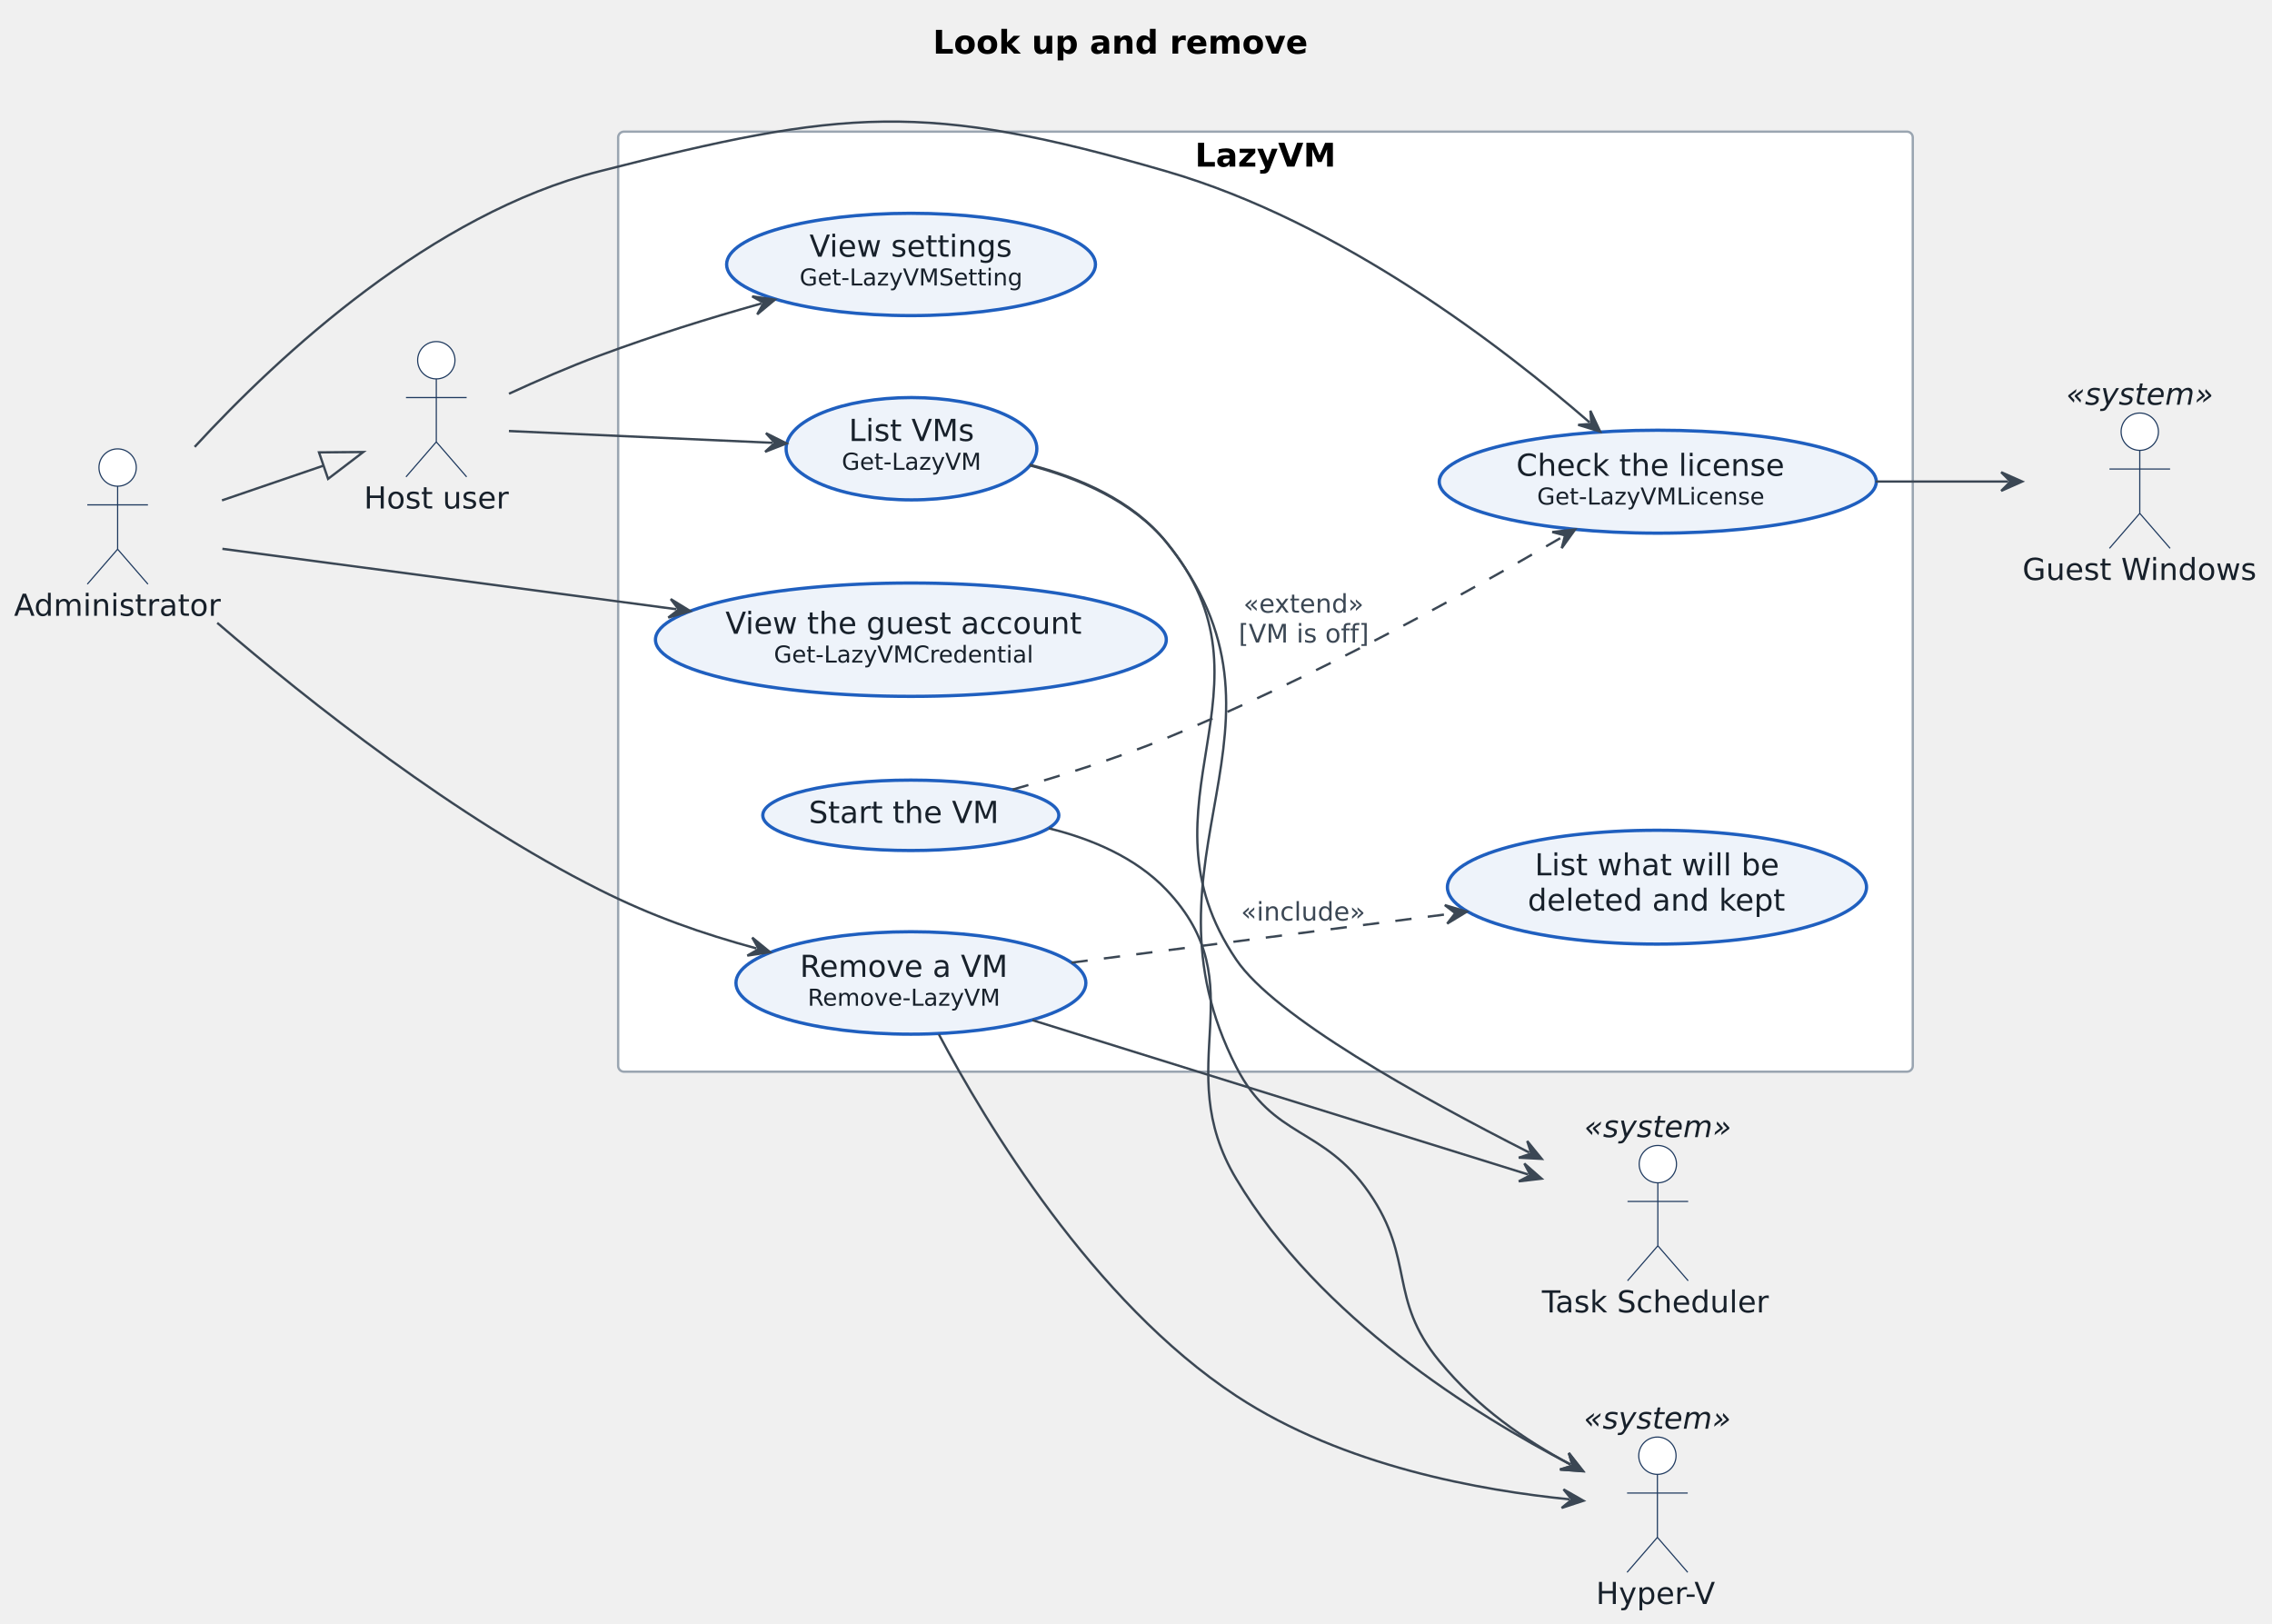
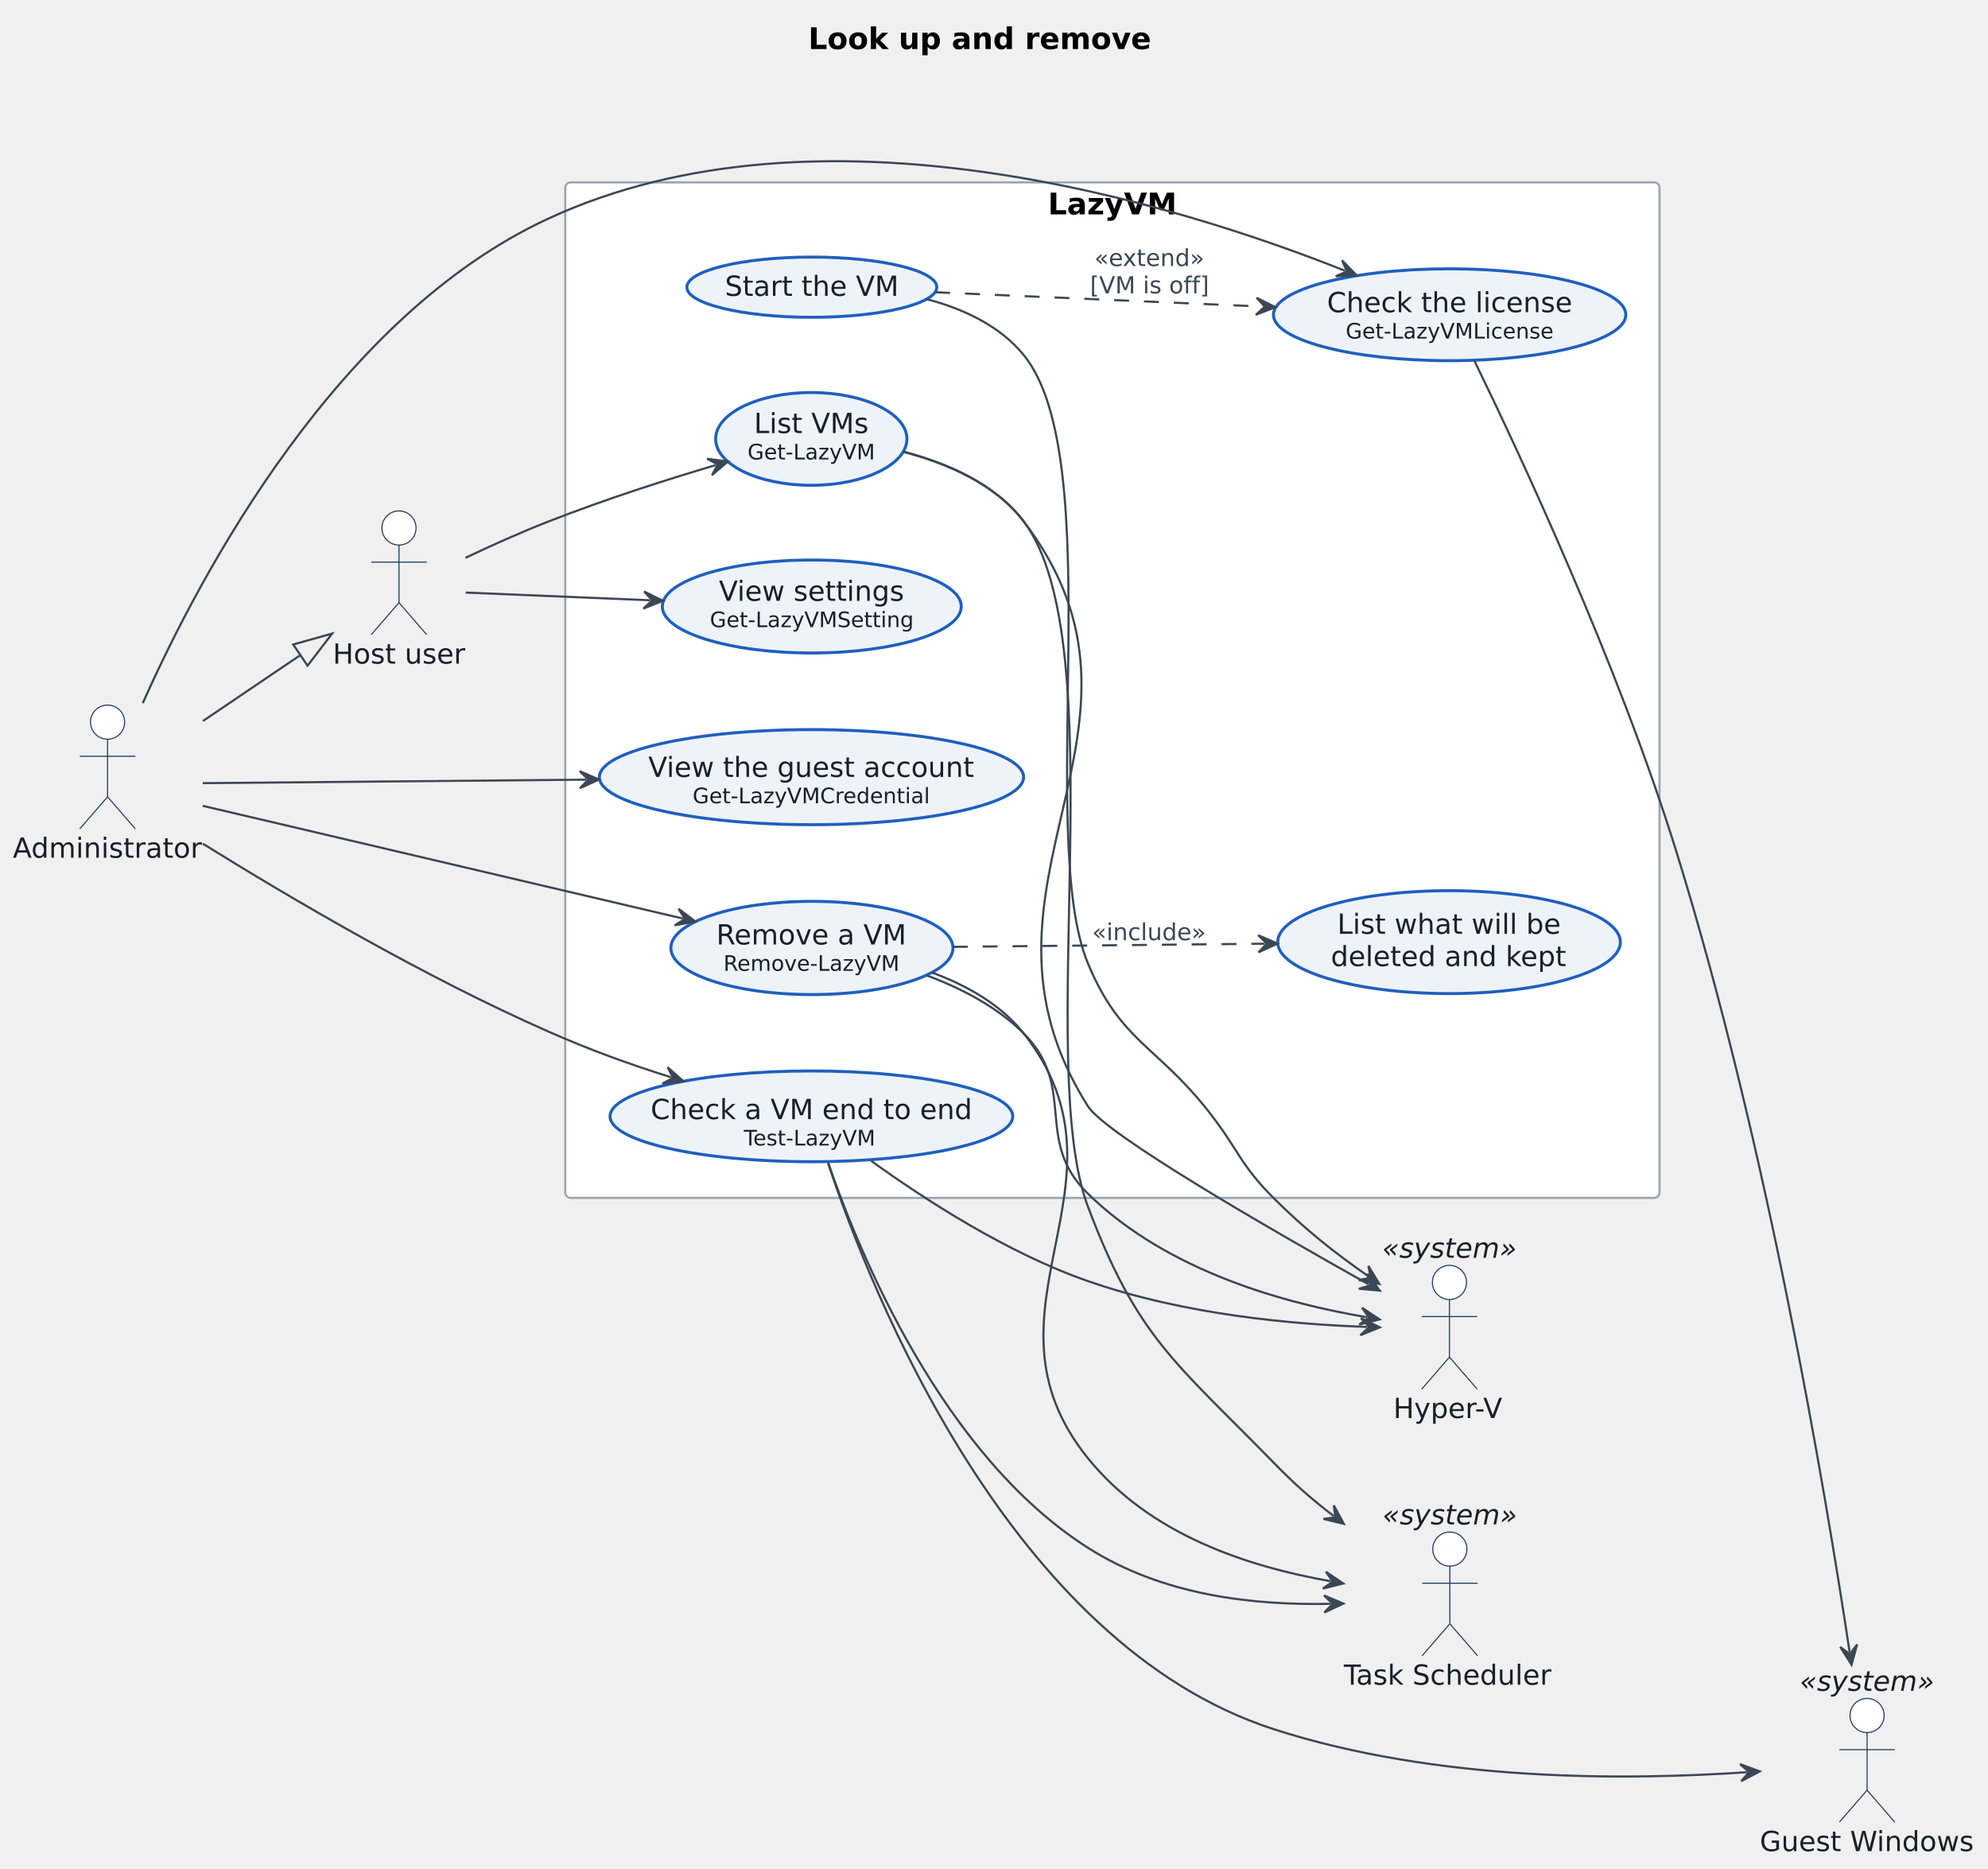
- <svg xmlns="http://www.w3.org/2000/svg" contentStyleType="text/css" height="696px" preserveAspectRatio="none" style="width:974px;height:696px;background:#FFFFFF;" version="1.1" viewBox="0 0 974 696" width="974px" zoomAndPan="magnify">
+ <svg xmlns="http://www.w3.org/2000/svg" contentStyleType="text/css" data-diagram-type="DESCRIPTION" height="876px" preserveAspectRatio="none" style="width:932px;height:876px;background:#FFFFFF;" version="1.1" viewBox="0 0 932 876" width="932px" zoomAndPan="magnify">
  <defs />
  <g>
-     <text fill="#000000" font-family="DejaVu Sans,Verdana,Segoe UI,Arial,sans-serif" font-size="14" font-weight="bold" lengthAdjust="spacing" textLength="160.74" x="399.945" y="22.995">Look up and remove</text>
-     <g id="cluster_LazyVM">
-       <rect fill="#FFFFFF" height="403" rx="2.5" ry="2.5" style="stroke:#9AA5B1;stroke-width:1.0;" width="555" x="265" y="56.437" />
-       <text fill="#000000" font-family="DejaVu Sans,Verdana,Segoe UI,Arial,sans-serif" font-size="14" font-weight="bold" lengthAdjust="spacing" textLength="60.42" x="512.29" y="71.432">LazyVM</text>
+     <g class="title" data-source-line="2">
+       <text fill="#000000" font-family="DejaVu Sans" font-size="14" font-weight="bold" lengthAdjust="spacing" textLength="160.74" x="378.945" y="22.995">Look up and remove</text>
    </g>
-     <g id="elem_List">
-       <ellipse cx="390.746" cy="192.369" fill="#EEF3FA" rx="53.746" ry="21.932" style="stroke:#1F5FBF;stroke-width:1.4;" />
-       <text fill="#17202A" font-family="DejaVu Sans,Verdana,Segoe UI,Arial,sans-serif" font-size="13" lengthAdjust="spacing" textLength="53.739" x="363.876" y="189.049">List VMs</text>
-       <text fill="#17202A" font-family="DejaVu Sans,Verdana,Segoe UI,Arial,sans-serif" font-size="10" lengthAdjust="spacing" textLength="59.766" x="360.863" y="201.397">Get-LazyVM</text>
+     <g class="cluster" data-entity="LazyVM" data-source-line="8" data-uid="ent0005" id="cluster_LazyVM">
+       <rect fill="#FFFFFF" height="476" rx="2.5" ry="2.5" style="stroke:#9AA5B1;stroke-width:1;" width="513" x="265" y="85.497" />
+       <text fill="#000000" font-family="DejaVu Sans" font-size="14" font-weight="bold" lengthAdjust="spacing" textLength="60.409" x="491.295" y="100.492">LazyVM</text>
    </g>
-     <g id="elem_Set">
-       <ellipse cx="390.564" cy="113.369" fill="#EEF3FA" rx="79.064" ry="21.932" style="stroke:#1F5FBF;stroke-width:1.4;" />
-       <text fill="#17202A" font-family="DejaVu Sans,Verdana,Segoe UI,Arial,sans-serif" font-size="13" lengthAdjust="spacing" textLength="87.109" x="347.01" y="110.049">View settings</text>
-       <text fill="#17202A" font-family="DejaVu Sans,Verdana,Segoe UI,Arial,sans-serif" font-size="10" lengthAdjust="spacing" textLength="95.571" x="342.779" y="122.397">Get-LazyVMSetting</text>
+     <g class="entity" data-entity="List" data-source-line="9" data-uid="ent0006" id="entity_List">
+       <ellipse cx="380.336" cy="205.738" fill="#EEF3FA" rx="44.836" ry="21.741" style="stroke:#1F5FBF;stroke-width:1.4;" />
+       <text fill="#17202A" font-family="DejaVu Sans" font-size="13" lengthAdjust="spacing" textLength="53.739" x="353.466" y="203.006">List VMs</text>
+       <text fill="#17202A" font-family="DejaVu Sans" font-size="10" lengthAdjust="spacing" textLength="59.766" x="350.453" y="215.354">Get-LazyVM</text>
    </g>
-     <g id="elem_CredV">
-       <ellipse cx="390.494" cy="274.236" fill="#EEF3FA" rx="109.494" ry="24.299" style="stroke:#1F5FBF;stroke-width:1.4;" />
-       <text fill="#17202A" font-family="DejaVu Sans,Verdana,Segoe UI,Arial,sans-serif" font-size="13" lengthAdjust="spacing" textLength="153.017" x="310.986" y="271.699">View the guest account</text>
-       <text fill="#17202A" font-family="DejaVu Sans,Verdana,Segoe UI,Arial,sans-serif" font-size="10" lengthAdjust="spacing" textLength="111.455" x="331.767" y="284.047">Get-LazyVMCredential</text>
+     <g class="entity" data-entity="Set" data-source-line="10" data-uid="ent0007" id="entity_Set">
+       <ellipse cx="380.581" cy="284.289" fill="#EEF3FA" rx="70.081" ry="21.792" style="stroke:#1F5FBF;stroke-width:1.4;" />
+       <text fill="#17202A" font-family="DejaVu Sans" font-size="13" lengthAdjust="spacing" textLength="87.109" x="337.026" y="281.63">View settings</text>
+       <text fill="#17202A" font-family="DejaVu Sans" font-size="10" lengthAdjust="spacing" textLength="95.571" x="332.795" y="293.978">Get-LazyVMSetting</text>
    </g>
-     <g id="elem_Lic">
-       <ellipse cx="710.682" cy="206.502" fill="#EEF3FA" rx="93.682" ry="22.066" style="stroke:#1F5FBF;stroke-width:1.4;" />
-       <text fill="#17202A" font-family="DejaVu Sans,Verdana,Segoe UI,Arial,sans-serif" font-size="13" lengthAdjust="spacing" textLength="115.343" x="650.01" y="203.965">Check the license</text>
-       <text fill="#17202A" font-family="DejaVu Sans,Verdana,Segoe UI,Arial,sans-serif" font-size="10" lengthAdjust="spacing" textLength="97.466" x="658.949" y="216.314">Get-LazyVMLicense</text>
+     <g class="entity" data-entity="CredV" data-source-line="11" data-uid="ent0008" id="entity_CredV">
+       <ellipse cx="380.434" cy="364.284" fill="#EEF3FA" rx="99.434" ry="22.287" style="stroke:#1F5FBF;stroke-width:1.4;" />
+       <text fill="#17202A" font-family="DejaVu Sans" font-size="13" lengthAdjust="spacing" textLength="153.017" x="303.926" y="364.176">View the guest account</text>
+       <text fill="#17202A" font-family="DejaVu Sans" font-size="10" lengthAdjust="spacing" textLength="111.455" x="324.707" y="376.524">Get-LazyVMCredential</text>
    </g>
-     <g id="elem_Start">
-       <ellipse cx="390.46" cy="349.529" fill="#EEF3FA" rx="63.46" ry="15.092" style="stroke:#1F5FBF;stroke-width:1.4;" />
-       <text fill="#17202A" font-family="DejaVu Sans,Verdana,Segoe UI,Arial,sans-serif" font-size="13" lengthAdjust="spacing" textLength="81.466" x="346.727" y="352.812">Start the VM</text>
+     <g class="entity" data-entity="Lic" data-source-line="12" data-uid="ent0009" id="entity_Lic">
+       <ellipse cx="679.603" cy="147.534" fill="#EEF3FA" rx="82.603" ry="21.538" style="stroke:#1F5FBF;stroke-width:1.4;" />
+       <text fill="#17202A" font-family="DejaVu Sans" font-size="13" lengthAdjust="spacing" textLength="114.969" x="622.118" y="146.344">Check the license</text>
+       <text fill="#17202A" font-family="DejaVu Sans" font-size="10" lengthAdjust="spacing" textLength="97.466" x="630.87" y="158.692">Get-LazyVMLicense</text>
    </g>
-     <g id="elem_Rem">
-       <ellipse cx="390.504" cy="421.397" fill="#EEF3FA" rx="75.004" ry="21.96" style="stroke:#1F5FBF;stroke-width:1.4;" />
-       <text fill="#17202A" font-family="DejaVu Sans,Verdana,Segoe UI,Arial,sans-serif" font-size="13" lengthAdjust="spacing" textLength="89.68" x="342.903" y="418.804">Remove a VM</text>
-       <text fill="#17202A" font-family="DejaVu Sans,Verdana,Segoe UI,Arial,sans-serif" font-size="10" lengthAdjust="spacing" textLength="82.974" x="346.256" y="431.152">Remove-LazyVM</text>
+     <g class="entity" data-entity="Test" data-source-line="13" data-uid="ent0010" id="entity_Test">
+       <ellipse cx="380.391" cy="523.275" fill="#EEF3FA" rx="94.391" ry="21.278" style="stroke:#1F5FBF;stroke-width:1.4;" />
+       <text fill="#17202A" font-family="DejaVu Sans" font-size="13" lengthAdjust="spacing" textLength="150.757" x="305.012" y="524.573">Check a VM end to end</text>
+       <text fill="#17202A" font-family="DejaVu Sans" font-size="10" lengthAdjust="spacing" textLength="63.335" x="348.723" y="536.921">Test-LazyVM</text>
    </g>
-     <g id="elem_Plan">
-       <ellipse cx="710.336" cy="380.338" fill="#EEF3FA" rx="89.836" ry="24.401" style="stroke:#1F5FBF;stroke-width:1.4;" />
-       <text fill="#17202A" font-family="DejaVu Sans,Verdana,Segoe UI,Arial,sans-serif" font-size="13" lengthAdjust="spacing" textLength="104.774" x="657.949" y="375.272">List what will be</text>
-       <text fill="#17202A" font-family="DejaVu Sans,Verdana,Segoe UI,Arial,sans-serif" font-size="13" lengthAdjust="spacing" textLength="110.805" x="654.934" y="390.405">deleted and kept</text>
+     <g class="entity" data-entity="Start" data-source-line="14" data-uid="ent0011" id="entity_Start">
+       <ellipse cx="380.592" cy="134.615" fill="#EEF3FA" rx="58.592" ry="14.118" style="stroke:#1F5FBF;stroke-width:1.4;" />
+       <text fill="#17202A" font-family="DejaVu Sans" font-size="13" lengthAdjust="spacing" textLength="81.466" x="339.859" y="138.682">Start the VM</text>
    </g>
-     <g id="elem_User">
-       <ellipse cx="187.043" cy="154.437" fill="#FFFFFF" rx="8" ry="8" style="stroke:#1F3A5F;stroke-width:0.5;" />
-       <path d="M187.043,162.437 L187.043,189.437 M174.043,170.437 L200.043,170.437 M187.043,189.437 L174.043,204.437 M187.043,189.437 L200.043,204.437 " fill="none" style="stroke:#1F3A5F;stroke-width:0.5;" />
-       <text fill="#17202A" font-family="DejaVu Sans,Verdana,Segoe UI,Arial,sans-serif" font-size="13" lengthAdjust="spacing" textLength="62.086" x="156" y="218.004">Host user</text>
+     <g class="entity" data-entity="Rem" data-source-line="15" data-uid="ent0012" id="entity_Rem">
+       <ellipse cx="380.64" cy="444.347" fill="#EEF3FA" rx="66.14" ry="21.85" style="stroke:#1F5FBF;stroke-width:1.4;" />
+       <text fill="#17202A" font-family="DejaVu Sans" font-size="13" lengthAdjust="spacing" textLength="89.68" x="335.8" y="442.709">Remove a VM</text>
+       <text fill="#17202A" font-family="DejaVu Sans" font-size="10" lengthAdjust="spacing" textLength="82.974" x="339.153" y="455.057">Remove-LazyVM</text>
    </g>
-     <g id="elem_Admin">
-       <ellipse cx="50.424" cy="200.437" fill="#FFFFFF" rx="8" ry="8" style="stroke:#1F3A5F;stroke-width:0.5;" />
-       <path d="M50.424,208.437 L50.424,235.437 M37.424,216.437 L63.424,216.437 M50.424,235.437 L37.424,250.437 M50.424,235.437 L63.424,250.437 " fill="none" style="stroke:#1F3A5F;stroke-width:0.5;" />
-       <text fill="#17202A" font-family="DejaVu Sans,Verdana,Segoe UI,Arial,sans-serif" font-size="13" lengthAdjust="spacing" textLength="88.848" x="6" y="264.004">Administrator</text>
+     <g class="entity" data-entity="Plan" data-source-line="16" data-uid="ent0013" id="entity_Plan">
+       <ellipse cx="679.321" cy="441.617" fill="#EEF3FA" rx="80.321" ry="24.12" style="stroke:#1F5FBF;stroke-width:1.4;" />
+       <text fill="#17202A" font-family="DejaVu Sans" font-size="13" lengthAdjust="spacing" textLength="104.774" x="626.933" y="437.716">List what will be</text>
+       <text fill="#17202A" font-family="DejaVu Sans" font-size="13" lengthAdjust="spacing" textLength="110.805" x="623.918" y="452.849">deleted and kept</text>
    </g>
-     <g id="elem_HV">
-       <ellipse cx="710.523" cy="624.07" fill="#FFFFFF" rx="8" ry="8" style="stroke:#1F3A5F;stroke-width:0.5;" />
-       <path d="M710.523,632.07 L710.523,659.07 M697.523,640.07 L723.523,640.07 M710.523,659.07 L697.523,674.07 M710.523,659.07 L723.523,674.07 " fill="none" style="stroke:#1F3A5F;stroke-width:0.5;" />
-       <text fill="#17202A" font-family="DejaVu Sans,Verdana,Segoe UI,Arial,sans-serif" font-size="13" lengthAdjust="spacing" textLength="52.648" x="684.199" y="687.637">Hyper-V</text>
-       <text fill="#17202A" font-family="DejaVu Sans,Verdana,Segoe UI,Arial,sans-serif" font-size="13" font-style="italic" lengthAdjust="spacing" textLength="63.045" x="679" y="612.504">«system»</text>
+     <g class="entity" data-entity="User" data-source-line="4" data-uid="ent0002" id="entity_User">
+       <ellipse cx="187.043" cy="247.497" fill="#FFFFFF" rx="8" ry="8" style="stroke:#1F3A5F;stroke-width:0.5;" />
+       <path d="M187.043,255.497 L187.043,282.497 M174.043,263.497 L200.043,263.497 M187.043,282.497 L174.043,297.497 M187.043,282.497 L200.043,297.497" fill="none" style="stroke:#1F3A5F;stroke-width:0.5;" />
+       <text fill="#17202A" font-family="DejaVu Sans" font-size="13" lengthAdjust="spacing" textLength="62.086" x="156" y="311.064">Host user</text>
    </g>
-     <g id="elem_TS">
-       <ellipse cx="710.712" cy="499.07" fill="#FFFFFF" rx="8" ry="8" style="stroke:#1F3A5F;stroke-width:0.5;" />
-       <path d="M710.712,507.07 L710.712,534.07 M697.712,515.07 L723.712,515.07 M710.712,534.07 L697.712,549.07 M710.712,534.07 L723.712,549.07 " fill="none" style="stroke:#1F3A5F;stroke-width:0.5;" />
-       <text fill="#17202A" font-family="DejaVu Sans,Verdana,Segoe UI,Arial,sans-serif" font-size="13" lengthAdjust="spacing" textLength="99.423" x="661" y="562.637">Task Scheduler</text>
-       <text fill="#17202A" font-family="DejaVu Sans,Verdana,Segoe UI,Arial,sans-serif" font-size="13" font-style="italic" lengthAdjust="spacing" textLength="63.045" x="679.189" y="487.504">«system»</text>
+     <g class="entity" data-entity="Admin" data-source-line="5" data-uid="ent0003" id="entity_Admin">
+       <ellipse cx="50.424" cy="338.497" fill="#FFFFFF" rx="8" ry="8" style="stroke:#1F3A5F;stroke-width:0.5;" />
+       <path d="M50.424,346.497 L50.424,373.497 M37.424,354.497 L63.424,354.497 M50.424,373.497 L37.424,388.497 M50.424,373.497 L63.424,388.497" fill="none" style="stroke:#1F3A5F;stroke-width:0.5;" />
+       <text fill="#17202A" font-family="DejaVu Sans" font-size="13" lengthAdjust="spacing" textLength="88.848" x="6" y="402.064">Administrator</text>
    </g>
-     <g id="elem_Guest">
-       <ellipse cx="917.315" cy="185.07" fill="#FFFFFF" rx="8" ry="8" style="stroke:#1F3A5F;stroke-width:0.5;" />
-       <path d="M917.315,193.07 L917.315,220.07 M904.315,201.07 L930.315,201.07 M917.315,220.07 L904.315,235.07 M917.315,220.07 L930.315,235.07 " fill="none" style="stroke:#1F3A5F;stroke-width:0.5;" />
-       <text fill="#17202A" font-family="DejaVu Sans,Verdana,Segoe UI,Arial,sans-serif" font-size="13" lengthAdjust="spacing" textLength="100.629" x="867" y="248.637">Guest Windows</text>
-       <text fill="#17202A" font-family="DejaVu Sans,Verdana,Segoe UI,Arial,sans-serif" font-size="13" font-style="italic" lengthAdjust="spacing" textLength="63.045" x="885.792" y="173.504">«system»</text>
+     <g class="entity" data-entity="HV" data-source-line="19" data-uid="ent0014" id="entity_HV">
+       <ellipse cx="679.523" cy="601.13" fill="#FFFFFF" rx="8" ry="8" style="stroke:#1F3A5F;stroke-width:0.5;" />
+       <path d="M679.523,609.13 L679.523,636.13 M666.523,617.13 L692.523,617.13 M679.523,636.13 L666.523,651.13 M679.523,636.13 L692.523,651.13" fill="none" style="stroke:#1F3A5F;stroke-width:0.5;" />
+       <text fill="#17202A" font-family="DejaVu Sans" font-size="13" lengthAdjust="spacing" textLength="52.648" x="653.199" y="664.697">Hyper-V</text>
+       <text fill="#17202A" font-family="DejaVu Sans" font-size="13" font-style="italic" lengthAdjust="spacing" textLength="63.045" x="648" y="589.564">«system»</text>
    </g>
-     <g id="link_Admin_User">
-       <path d="M95.17,214.507 C114.96,207.737 120.839,205.723 138.699,199.613 " fill="none" id="Admin-to-User" style="stroke:#3B4754;stroke-width:1.0;" />
-       <polygon fill="none" points="155.73,193.787,136.757,193.936,140.641,205.29,155.73,193.787" style="stroke:#3B4754;stroke-width:1.0;" />
+     <g class="entity" data-entity="TS" data-source-line="20" data-uid="ent0015" id="entity_TS">
+       <ellipse cx="679.712" cy="726.13" fill="#FFFFFF" rx="8" ry="8" style="stroke:#1F3A5F;stroke-width:0.5;" />
+       <path d="M679.712,734.13 L679.712,761.13 M666.712,742.13 L692.712,742.13 M679.712,761.13 L666.712,776.13 M679.712,761.13 L692.712,776.13" fill="none" style="stroke:#1F3A5F;stroke-width:0.5;" />
+       <text fill="#17202A" font-family="DejaVu Sans" font-size="13" lengthAdjust="spacing" textLength="99.423" x="630" y="789.697">Task Scheduler</text>
+       <text fill="#17202A" font-family="DejaVu Sans" font-size="13" font-style="italic" lengthAdjust="spacing" textLength="63.045" x="648.189" y="714.564">«system»</text>
    </g>
-     <g id="link_User_List">
-       <path d="M218.17,184.787 C249.57,186.187 293.356,188.139 331.186,189.829 " fill="none" id="User-to-List" style="stroke:#3B4754;stroke-width:1.0;" />
-       <polygon fill="#3B4754" points="337.18,190.097,328.368,185.699,332.185,189.874,328.01,193.691,337.18,190.097" style="stroke:#3B4754;stroke-width:1.0;" />
+     <g class="entity" data-entity="Guest" data-source-line="21" data-uid="ent0016" id="entity_Guest">
+       <ellipse cx="875.315" cy="804.13" fill="#FFFFFF" rx="8" ry="8" style="stroke:#1F3A5F;stroke-width:0.5;" />
+       <path d="M875.315,812.13 L875.315,839.13 M862.315,820.13 L888.315,820.13 M875.315,839.13 L862.315,854.13 M875.315,839.13 L888.315,854.13" fill="none" style="stroke:#1F3A5F;stroke-width:0.5;" />
+       <text fill="#17202A" font-family="DejaVu Sans" font-size="13" lengthAdjust="spacing" textLength="100.629" x="825" y="867.697">Guest Windows</text>
+       <text fill="#17202A" font-family="DejaVu Sans" font-size="13" font-style="italic" lengthAdjust="spacing" textLength="63.045" x="843.792" y="792.564">«system»</text>
    </g>
-     <g id="link_User_Set">
-       <path d="M218.2,168.797 C230.14,163.297 244.07,157.217 257,152.437 C281.29,143.457 302.896,136.736 326.425,130.096 " fill="none" id="User-to-Set" style="stroke:#3B4754;stroke-width:1.0;" />
-       <polygon fill="#3B4754" points="332.2,128.467,322.452,127.061,327.388,129.825,324.625,134.761,332.2,128.467" style="stroke:#3B4754;stroke-width:1.0;" />
+     <g class="link" data-entity-1="Admin" data-entity-2="User" data-source-line="6" data-uid="lnk4" id="link_Admin_User">
+       <path d="M95.17,337.947 C114.96,324.567 122.964,319.157 140.824,307.067" fill="none" id="Admin-to-User" style="stroke:#3B4754;stroke-width:1;" />
+       <polygon fill="none" points="155.73,296.977,137.461,302.099,144.188,312.036,155.73,296.977" style="stroke:#3B4754;stroke-width:1;" />
    </g>
-     <g id="link_Admin_CredV">
-       <path d="M95.34,235.277 C145.89,242.007 224.482,252.465 289.993,261.185 " fill="none" id="Admin-to-CredV" style="stroke:#3B4754;stroke-width:1.0;" />
-       <polygon fill="#3B4754" points="295.94,261.977,287.546,256.824,290.984,261.317,286.491,264.754,295.94,261.977" style="stroke:#3B4754;stroke-width:1.0;" />
+     <g class="link" data-entity-1="User" data-entity-2="List" data-source-line="23" data-uid="lnk17" id="link_User_List">
+       <path d="M218.21,261.477 C230.15,255.817 244.08,249.527 257,244.497 C284.77,233.687 311.138,225.253 335.518,218.023" fill="none" id="User-to-List" style="stroke:#3B4754;stroke-width:1;" />
+       <polygon fill="#3B4754" points="341.27,216.317,331.504,215.041,336.476,217.738,333.779,222.711,341.27,216.317" style="stroke:#3B4754;stroke-width:1;" />
    </g>
-     <g id="link_Admin_Lic">
-       <path d="M83.45,191.587 C120.32,151.567 185.16,91.727 257,73.437 C361.66,46.787 396.29,43.297 500,73.437 C575.29,95.317 644.887,149.376 681.447,181.076 " fill="none" id="Admin-to-Lic" style="stroke:#3B4754;stroke-width:1.0;" />
-       <polygon fill="#3B4754" points="685.98,185.007,681.801,176.089,682.202,181.731,676.56,182.133,685.98,185.007" style="stroke:#3B4754;stroke-width:1.0;" />
+     <g class="link" data-entity-1="User" data-entity-2="Set" data-source-line="24" data-uid="lnk18" id="link_User_Set">
+       <path d="M218.34,277.767 C243.13,278.797 273.115,280.057 304.795,281.377" fill="none" id="User-to-Set" style="stroke:#3B4754;stroke-width:1;" />
+       <polygon fill="#3B4754" points="310.79,281.627,301.964,277.256,305.794,281.419,301.631,285.249,310.79,281.627" style="stroke:#3B4754;stroke-width:1;" />
    </g>
-     <g id="link_Admin_Rem">
-       <path d="M93.13,267.017 C132.75,301.057 195.32,350.497 257,381.437 C279.87,392.917 300.863,400.184 324.333,406.604 " fill="none" id="Admin-to-Rem" style="stroke:#3B4754;stroke-width:1.0;" />
-       <polygon fill="#3B4754" points="330.12,408.187,322.494,401.954,325.297,406.868,320.384,409.671,330.12,408.187" style="stroke:#3B4754;stroke-width:1.0;" />
+     <g class="link" data-entity-1="Admin" data-entity-2="CredV" data-source-line="25" data-uid="lnk19" id="link_Admin_CredV">
+       <path d="M95.06,367.097 C142.19,366.667 212.92,366.022 274.81,365.452" fill="none" id="Admin-to-CredV" style="stroke:#3B4754;stroke-width:1;" />
+       <polygon fill="#3B4754" points="280.81,365.397,271.774,361.48,275.81,365.443,271.847,369.48,280.81,365.397" style="stroke:#3B4754;stroke-width:1;" />
    </g>
-     <g id="link_Start_Lic">
-       <path d="M434.14,338.477 C454.4,332.757 478.78,325.147 500,316.437 C564.04,290.157 629.361,253.847 670.071,230.027 " fill="none" id="Start-to-Lic" style="stroke:#3B4754;stroke-width:1.0;stroke-dasharray:7.0,7.0;" />
-       <polygon fill="#3B4754" points="675.25,226.997,665.462,228.09,670.934,229.522,669.502,234.994,675.25,226.997" style="stroke:#3B4754;stroke-width:1.0;" />
-       <text fill="#3B4754" font-family="DejaVu Sans,Verdana,Segoe UI,Arial,sans-serif" font-size="11" lengthAdjust="spacing" textLength="51.772" x="533.041" y="262.647">«extend»</text>
-       <text fill="#3B4754" font-family="DejaVu Sans,Verdana,Segoe UI,Arial,sans-serif" font-size="11" lengthAdjust="spacing" textLength="55.854" x="531" y="275.452">[VM is off]</text>
+     <g class="link" data-entity-1="Admin" data-entity-2="Lic" data-source-line="26" data-uid="lnk20" id="link_Admin_Lic">
+       <path d="M66.93,329.597 C94.43,267.907 158.47,148.107 257,102.497 C384.89,43.297 551.733,95.634 630.493,126.884" fill="none" id="Admin-to-Lic" style="stroke:#3B4754;stroke-width:1;" />
+       <polygon fill="#3B4754" points="636.07,129.097,629.18,122.06,631.423,127.253,626.229,129.496,636.07,129.097" style="stroke:#3B4754;stroke-width:1;" />
    </g>
-     <g id="link_Rem_Plan">
-       <path d="M459.33,412.687 C508.94,406.297 570.499,398.354 622.879,391.604 " fill="none" id="Rem-to-Plan" style="stroke:#3B4754;stroke-width:1.0;stroke-dasharray:7.0,7.0;" />
-       <polygon fill="#3B4754" points="628.83,390.837,619.393,388.02,623.871,391.476,620.415,395.954,628.83,390.837" style="stroke:#3B4754;stroke-width:1.0;" />
-       <text fill="#3B4754" font-family="DejaVu Sans,Verdana,Segoe UI,Arial,sans-serif" font-size="11" lengthAdjust="spacing" textLength="53.313" x="532" y="394.647">«include»</text>
+     <g class="link" data-entity-1="Admin" data-entity-2="Test" data-source-line="27" data-uid="lnk21" id="link_Admin_Test">
+       <path d="M95.08,395.467 C135.81,420.777 198.88,457.907 257,483.497 C277.17,492.377 294.228,498.541 314.628,504.981" fill="none" id="Admin-to-Test" style="stroke:#3B4754;stroke-width:1;" />
+       <polygon fill="#3B4754" points="320.35,506.787,312.972,500.263,315.582,505.282,310.563,507.892,320.35,506.787" style="stroke:#3B4754;stroke-width:1;" />
    </g>
-     <g id="link_List_HV">
-       <path d="M441.41,199.217 C462.62,204.687 485.7,214.567 500,232.437 C563.05,311.197 484.09,367.607 530,457.437 C545.88,488.507 567.19,482.707 587,511.437 C606.68,539.977 595,556.647 617,583.437 C633.69,603.757 653.475,617.127 673.305,627.877 " fill="none" id="List-to-HV" style="stroke:#3B4754;stroke-width:1.0;" />
-       <polygon fill="#3B4754" points="678.58,630.737,672.574,622.931,674.184,628.354,668.761,629.964,678.58,630.737" style="stroke:#3B4754;stroke-width:1.0;" />
+     <g class="link" data-entity-1="Admin" data-entity-2="Rem" data-source-line="28" data-uid="lnk22" id="link_Admin_Rem">
+       <path d="M95.06,377.727 C154.65,391.717 255.709,415.436 320.119,430.556" fill="none" id="Admin-to-Rem" style="stroke:#3B4754;stroke-width:1;" />
+       <polygon fill="#3B4754" points="325.96,431.927,318.112,425.976,321.092,430.784,316.284,433.764,325.96,431.927" style="stroke:#3B4754;stroke-width:1;" />
    </g>
-     <g id="link_List_TS">
-       <path d="M441.42,199.507 C462.49,205.037 485.46,214.887 500,232.437 C551.46,294.557 484.75,344.657 530,411.437 C546.52,435.807 608.279,470.092 655.579,494.092 " fill="none" id="List-to-TS" style="stroke:#3B4754;stroke-width:1.0;" />
-       <polygon fill="#3B4754" points="660.93,496.807,654.714,489.167,656.471,494.545,651.094,496.302,660.93,496.807" style="stroke:#3B4754;stroke-width:1.0;" />
+     <g class="link" data-entity-1="Start" data-entity-2="Lic" data-source-line="30" data-uid="lnk23" id="link_Start_Lic">
+       <path d="M438.41,136.987 C483.64,138.967 541.466,141.494 591.936,143.704" fill="none" id="Start-to-Lic" style="stroke:#3B4754;stroke-width:1;stroke-dasharray:7,7;" />
+       <polygon fill="#3B4754" points="597.93,143.967,589.114,139.577,592.935,143.748,588.764,147.569,597.93,143.967" style="stroke:#3B4754;stroke-width:1;" />
+       <text fill="#3B4754" font-family="DejaVu Sans" font-size="11" lengthAdjust="spacing" textLength="51.772" x="513.041" y="124.707">«extend»</text>
+       <text fill="#3B4754" font-family="DejaVu Sans" font-size="11" lengthAdjust="spacing" textLength="55.854" x="511" y="137.512">[VM is off]</text>
    </g>
-     <g id="link_Lic_Guest">
-       <path d="M804.1,206.437 C825.75,206.437 841.99,206.437 860.91,206.437 " fill="none" id="Lic-to-Guest" style="stroke:#3B4754;stroke-width:1.0;" />
-       <polygon fill="#3B4754" points="866.91,206.437,857.91,202.437,861.91,206.437,857.91,210.437,866.91,206.437" style="stroke:#3B4754;stroke-width:1.0;" />
+     <g class="link" data-entity-1="Rem" data-entity-2="Plan" data-source-line="31" data-uid="lnk24" id="link_Rem_Plan">
+       <path d="M446.68,443.837 C491.5,443.387 545.3,442.837 592.93,442.357" fill="none" id="Rem-to-Plan" style="stroke:#3B4754;stroke-width:1;stroke-dasharray:7,7;" />
+       <polygon fill="#3B4754" points="598.93,442.297,589.89,438.388,593.93,442.347,589.971,446.387,598.93,442.297" style="stroke:#3B4754;stroke-width:1;" />
+       <text fill="#3B4754" font-family="DejaVu Sans" font-size="11" lengthAdjust="spacing" textLength="53.313" x="512" y="440.707">«include»</text>
    </g>
-     <g id="link_Start_HV">
-       <path d="M449.59,355.097 C467.92,359.617 486.8,367.567 500,381.437 C539.09,422.507 500.91,456.767 530,505.437 C565.78,565.317 632.231,606.401 673.351,627.861 " fill="none" id="Start-to-HV" style="stroke:#3B4754;stroke-width:1.0;" />
-       <polygon fill="#3B4754" points="678.67,630.637,672.542,622.927,674.237,628.323,668.841,630.019,678.67,630.637" style="stroke:#3B4754;stroke-width:1.0;" />
+     <g class="link" data-entity-1="List" data-entity-2="HV" data-source-line="33" data-uid="lnk25" id="link_List_HV">
+       <path d="M423.53,211.827 C443.76,217.117 466.51,226.797 480,244.497 C554.28,341.917 444.57,414.927 510,518.497 C518.38,531.757 595.205,576.035 641.645,602.045" fill="none" id="List-to-HV" style="stroke:#3B4754;stroke-width:1;" />
+       <polygon fill="#3B4754" points="646.88,604.977,640.982,597.089,642.518,602.534,637.073,604.069,646.88,604.977" style="stroke:#3B4754;stroke-width:1;" />
    </g>
-     <g id="link_Rem_HV">
-       <path d="M402.49,443.437 C422.5,481.167 468.54,558.037 530,598.437 C576.17,628.777 635.07,638.965 672.86,642.775 " fill="none" id="Rem-to-HV" style="stroke:#3B4754;stroke-width:1.0;" />
-       <polygon fill="#3B4754" points="678.83,643.377,670.277,638.494,673.855,642.875,669.474,646.454,678.83,643.377" style="stroke:#3B4754;stroke-width:1.0;" />
+     <g class="link" data-entity-1="List" data-entity-2="TS" data-source-line="34" data-uid="lnk26" id="link_List_TS">
+       <path d="M423.65,211.737 C443.91,217.007 466.65,226.697 480,244.497 C522.99,301.817 484.74,498.447 510,565.497 C533.22,627.147 550.96,638.387 597,685.497 C606.94,695.667 613.877,701.875 625.247,710.635" fill="none" id="List-to-TS" style="stroke:#3B4754;stroke-width:1;" />
+       <polygon fill="#3B4754" points="630,714.297,625.312,705.635,626.039,711.245,620.429,711.973,630,714.297" style="stroke:#3B4754;stroke-width:1;" />
    </g>
-     <g id="link_Rem_TS">
-       <path d="M442.59,437.347 C502.72,456.067 596.111,485.133 655.151,503.513 " fill="none" id="Rem-to-TS" style="stroke:#3B4754;stroke-width:1.0;" />
-       <polygon fill="#3B4754" points="660.88,505.297,653.476,498.803,656.106,503.811,651.098,506.441,660.88,505.297" style="stroke:#3B4754;stroke-width:1.0;" />
+     <g class="link" data-entity-1="Lic" data-entity-2="Guest" data-source-line="35" data-uid="lnk27" id="link_Lic_Guest">
+       <path d="M691.11,168.887 C711.97,211.697 758.68,311.387 786,399.497 C828.11,535.317 855.253,695.814 867.133,774.384" fill="none" id="Lic-to-Guest" style="stroke:#3B4754;stroke-width:1;" />
+       <polygon fill="#3B4754" points="868.03,780.317,870.639,770.82,867.283,775.373,862.729,772.016,868.03,780.317" style="stroke:#3B4754;stroke-width:1;" />
+     </g>
+     <g class="link" data-entity-1="Test" data-entity-2="HV" data-source-line="36" data-uid="lnk28" id="link_Test_HV">
+       <path d="M408.43,544.157 C433.36,562.147 472.17,587.337 510,600.497 C555.84,616.447 606.344,620.767 640.884,621.977" fill="none" id="Test-to-HV" style="stroke:#3B4754;stroke-width:1;" />
+       <polygon fill="#3B4754" points="646.88,622.187,638.026,617.874,641.883,622.012,637.745,625.869,646.88,622.187" style="stroke:#3B4754;stroke-width:1;" />
+     </g>
+     <g class="link" data-entity-1="Test" data-entity-2="TS" data-source-line="37" data-uid="lnk29" id="link_Test_TS">
+       <path d="M388.27,545.027 C402.86,587.547 441.63,681.967 510,725.497 C545.59,748.157 587.991,752.484 623.791,751.784" fill="none" id="Test-to-TS" style="stroke:#3B4754;stroke-width:1;" />
+       <polygon fill="#3B4754" points="629.79,751.667,620.713,747.844,624.791,751.765,620.87,755.842,629.79,751.667" style="stroke:#3B4754;stroke-width:1;" />
+     </g>
+     <g class="link" data-entity-1="Test" data-entity-2="Guest" data-source-line="38" data-uid="lnk30" id="link_Test_Guest">
+       <path d="M388.24,545.337 C408.18,605.277 473.4,770.497 597,810.497 C673.66,835.307 762.404,834.53 819.014,830.72" fill="none" id="Test-to-Guest" style="stroke:#3B4754;stroke-width:1;" />
+       <polygon fill="#3B4754" points="825,830.317,815.752,826.93,820.011,830.653,816.289,834.912,825,830.317" style="stroke:#3B4754;stroke-width:1;" />
+     </g>
+     <g class="link" data-entity-1="Start" data-entity-2="HV" data-source-line="39" data-uid="lnk31" id="link_Start_HV">
+       <path d="M434.3,140.167 C451.35,144.667 468.74,152.597 480,166.497 C520.08,215.987 485.55,392.697 510,451.497 C525.41,488.537 542.29,489.887 567,521.497 C580.69,539.007 581.28,545.787 597,561.497 C612,576.487 625.928,587.395 641.718,598.405" fill="none" id="Start-to-HV" style="stroke:#3B4754;stroke-width:1;" />
+       <polygon fill="#3B4754" points="646.64,601.837,641.545,593.408,642.539,598.977,636.97,599.97,646.64,601.837" style="stroke:#3B4754;stroke-width:1;" />
+     </g>
+     <g class="link" data-entity-1="Rem" data-entity-2="HV" data-source-line="40" data-uid="lnk32" id="link_Rem_HV">
+       <path d="M434.45,457.217 C450.7,463.257 467.57,471.997 480,484.497 C505.32,509.947 484.33,534.397 510,559.497 C547.85,596.497 603.535,611.123 640.835,617.453" fill="none" id="Rem-to-HV" style="stroke:#3B4754;stroke-width:1;" />
+       <polygon fill="#3B4754" points="646.75,618.457,638.546,613.007,641.821,617.62,637.208,620.895,646.75,618.457" style="stroke:#3B4754;stroke-width:1;" />
+     </g>
+     <g class="link" data-entity-1="Rem" data-entity-2="TS" data-source-line="41" data-uid="lnk33" id="link_Rem_TS">
+       <path d="M437.01,455.907 C453.13,461.857 469.26,470.867 480,484.497 C535.36,554.757 453.85,613.877 510,683.497 C539.17,719.667 585.293,734.357 623.842,741.207" fill="none" id="Rem-to-TS" style="stroke:#3B4754;stroke-width:1;" />
+       <polygon fill="#3B4754" points="629.75,742.257,621.589,736.744,624.827,741.382,620.189,744.621,629.75,742.257" style="stroke:#3B4754;stroke-width:1;" />
    </g>
  </g>
</svg>
